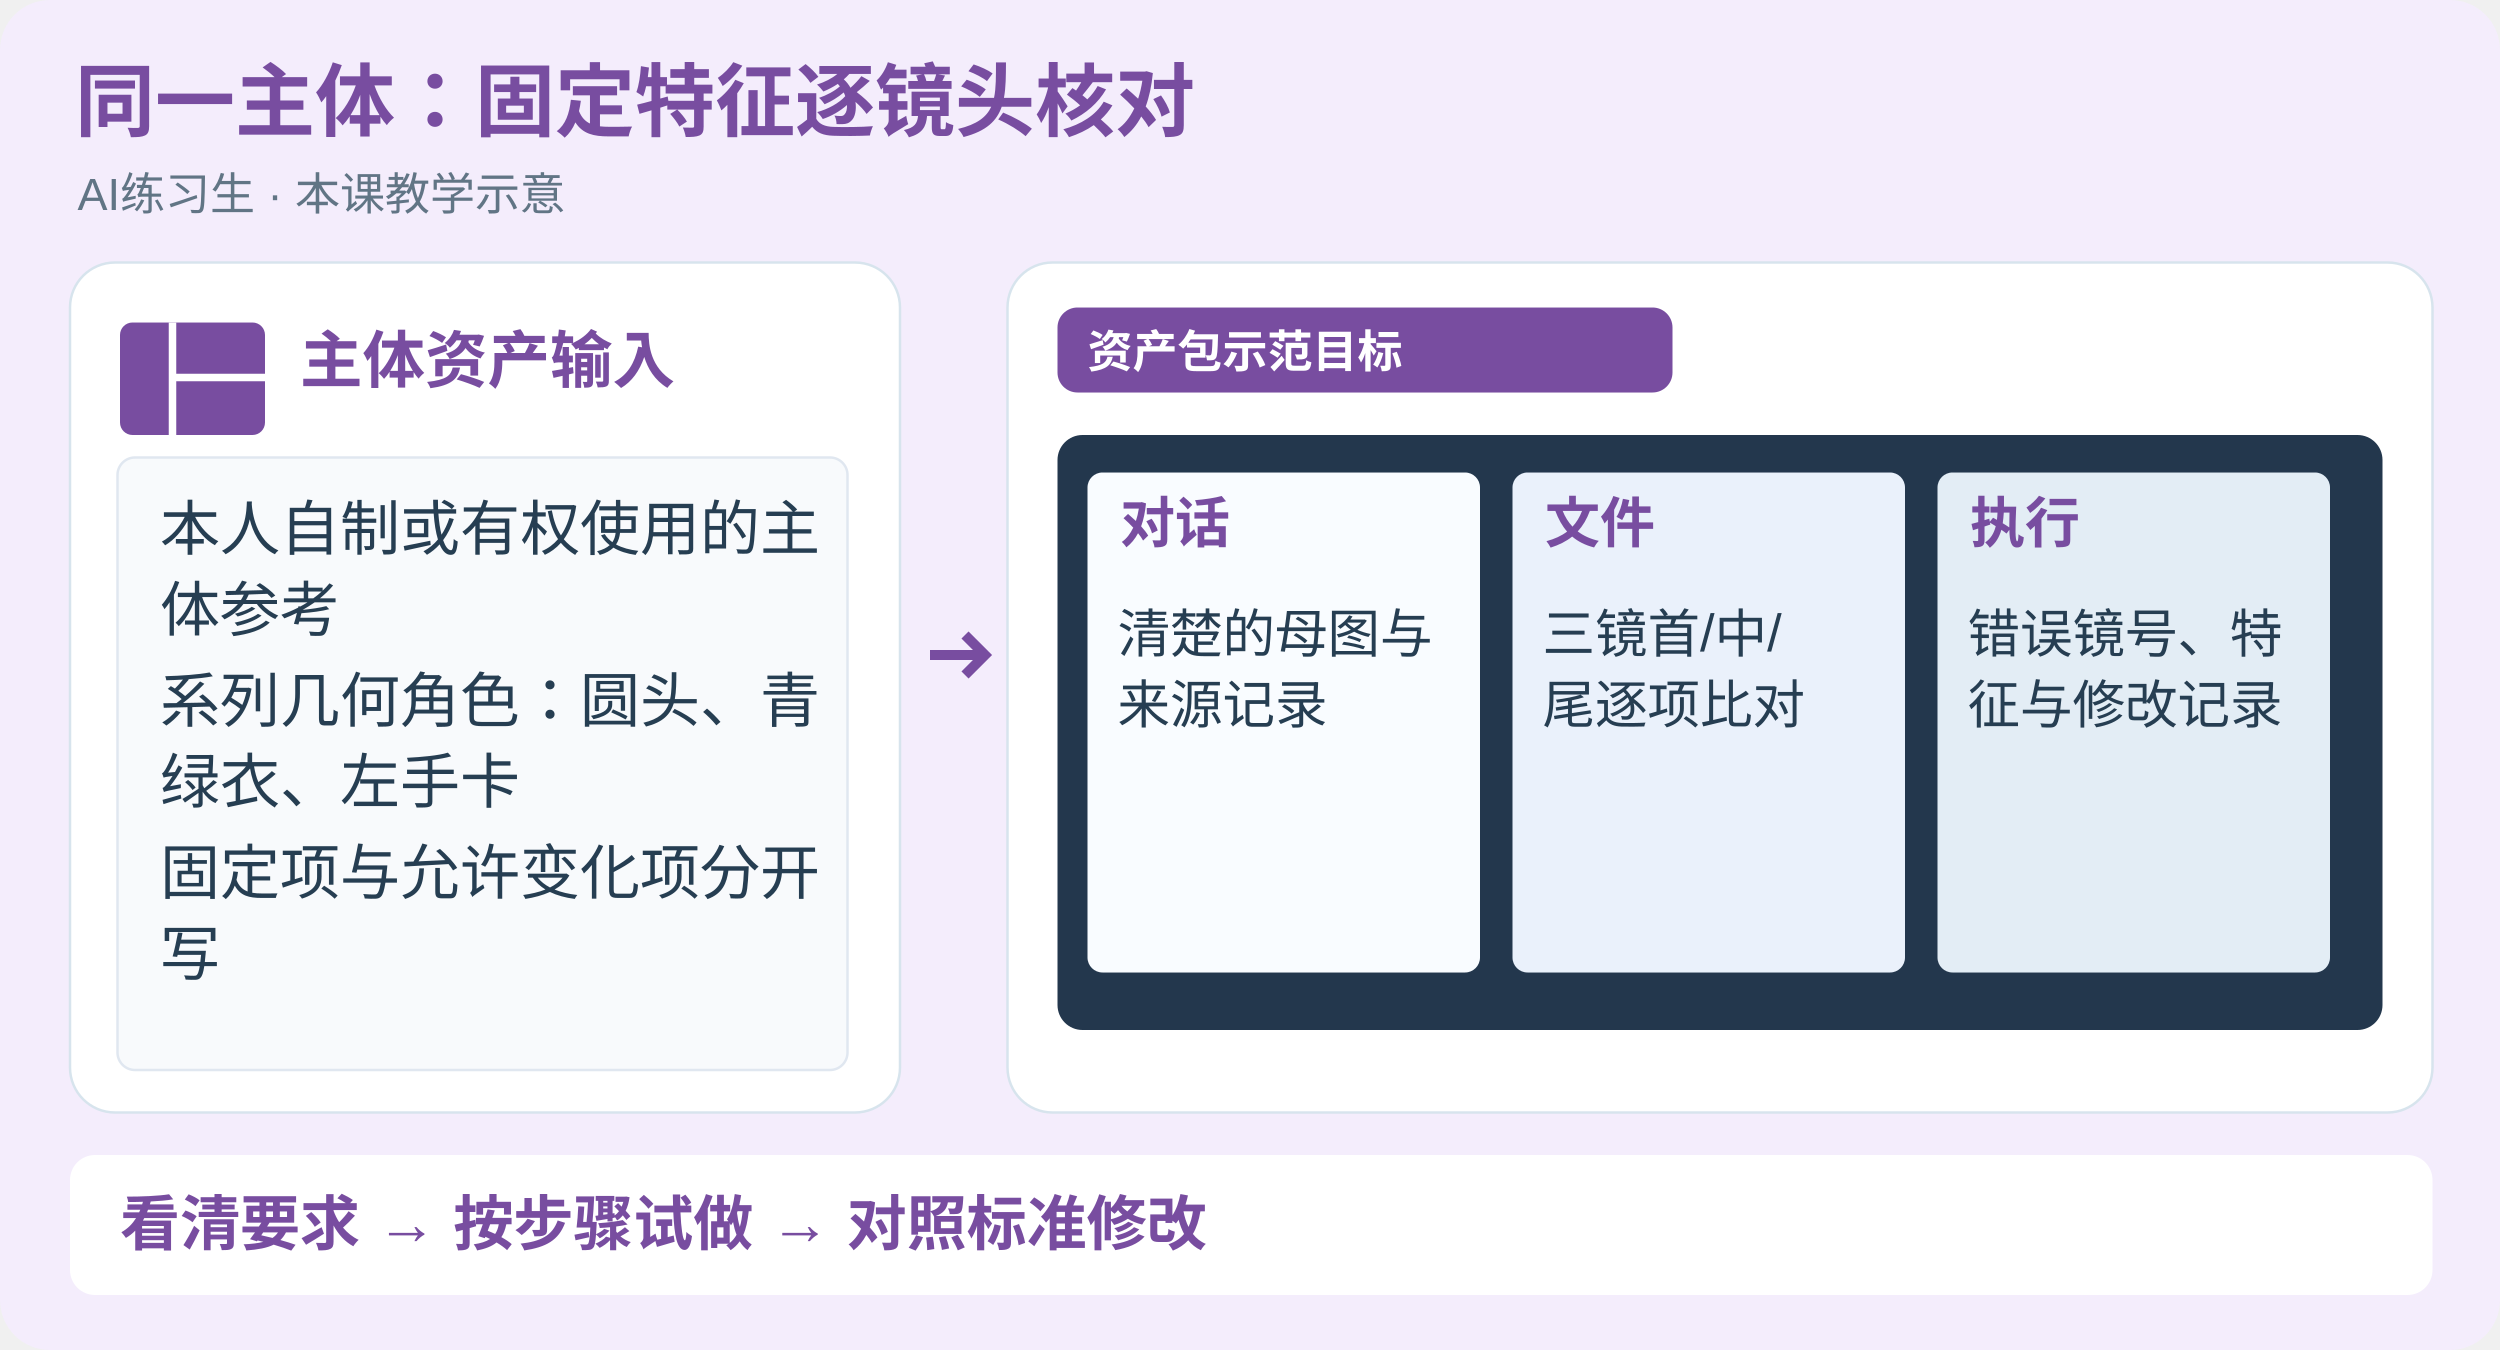
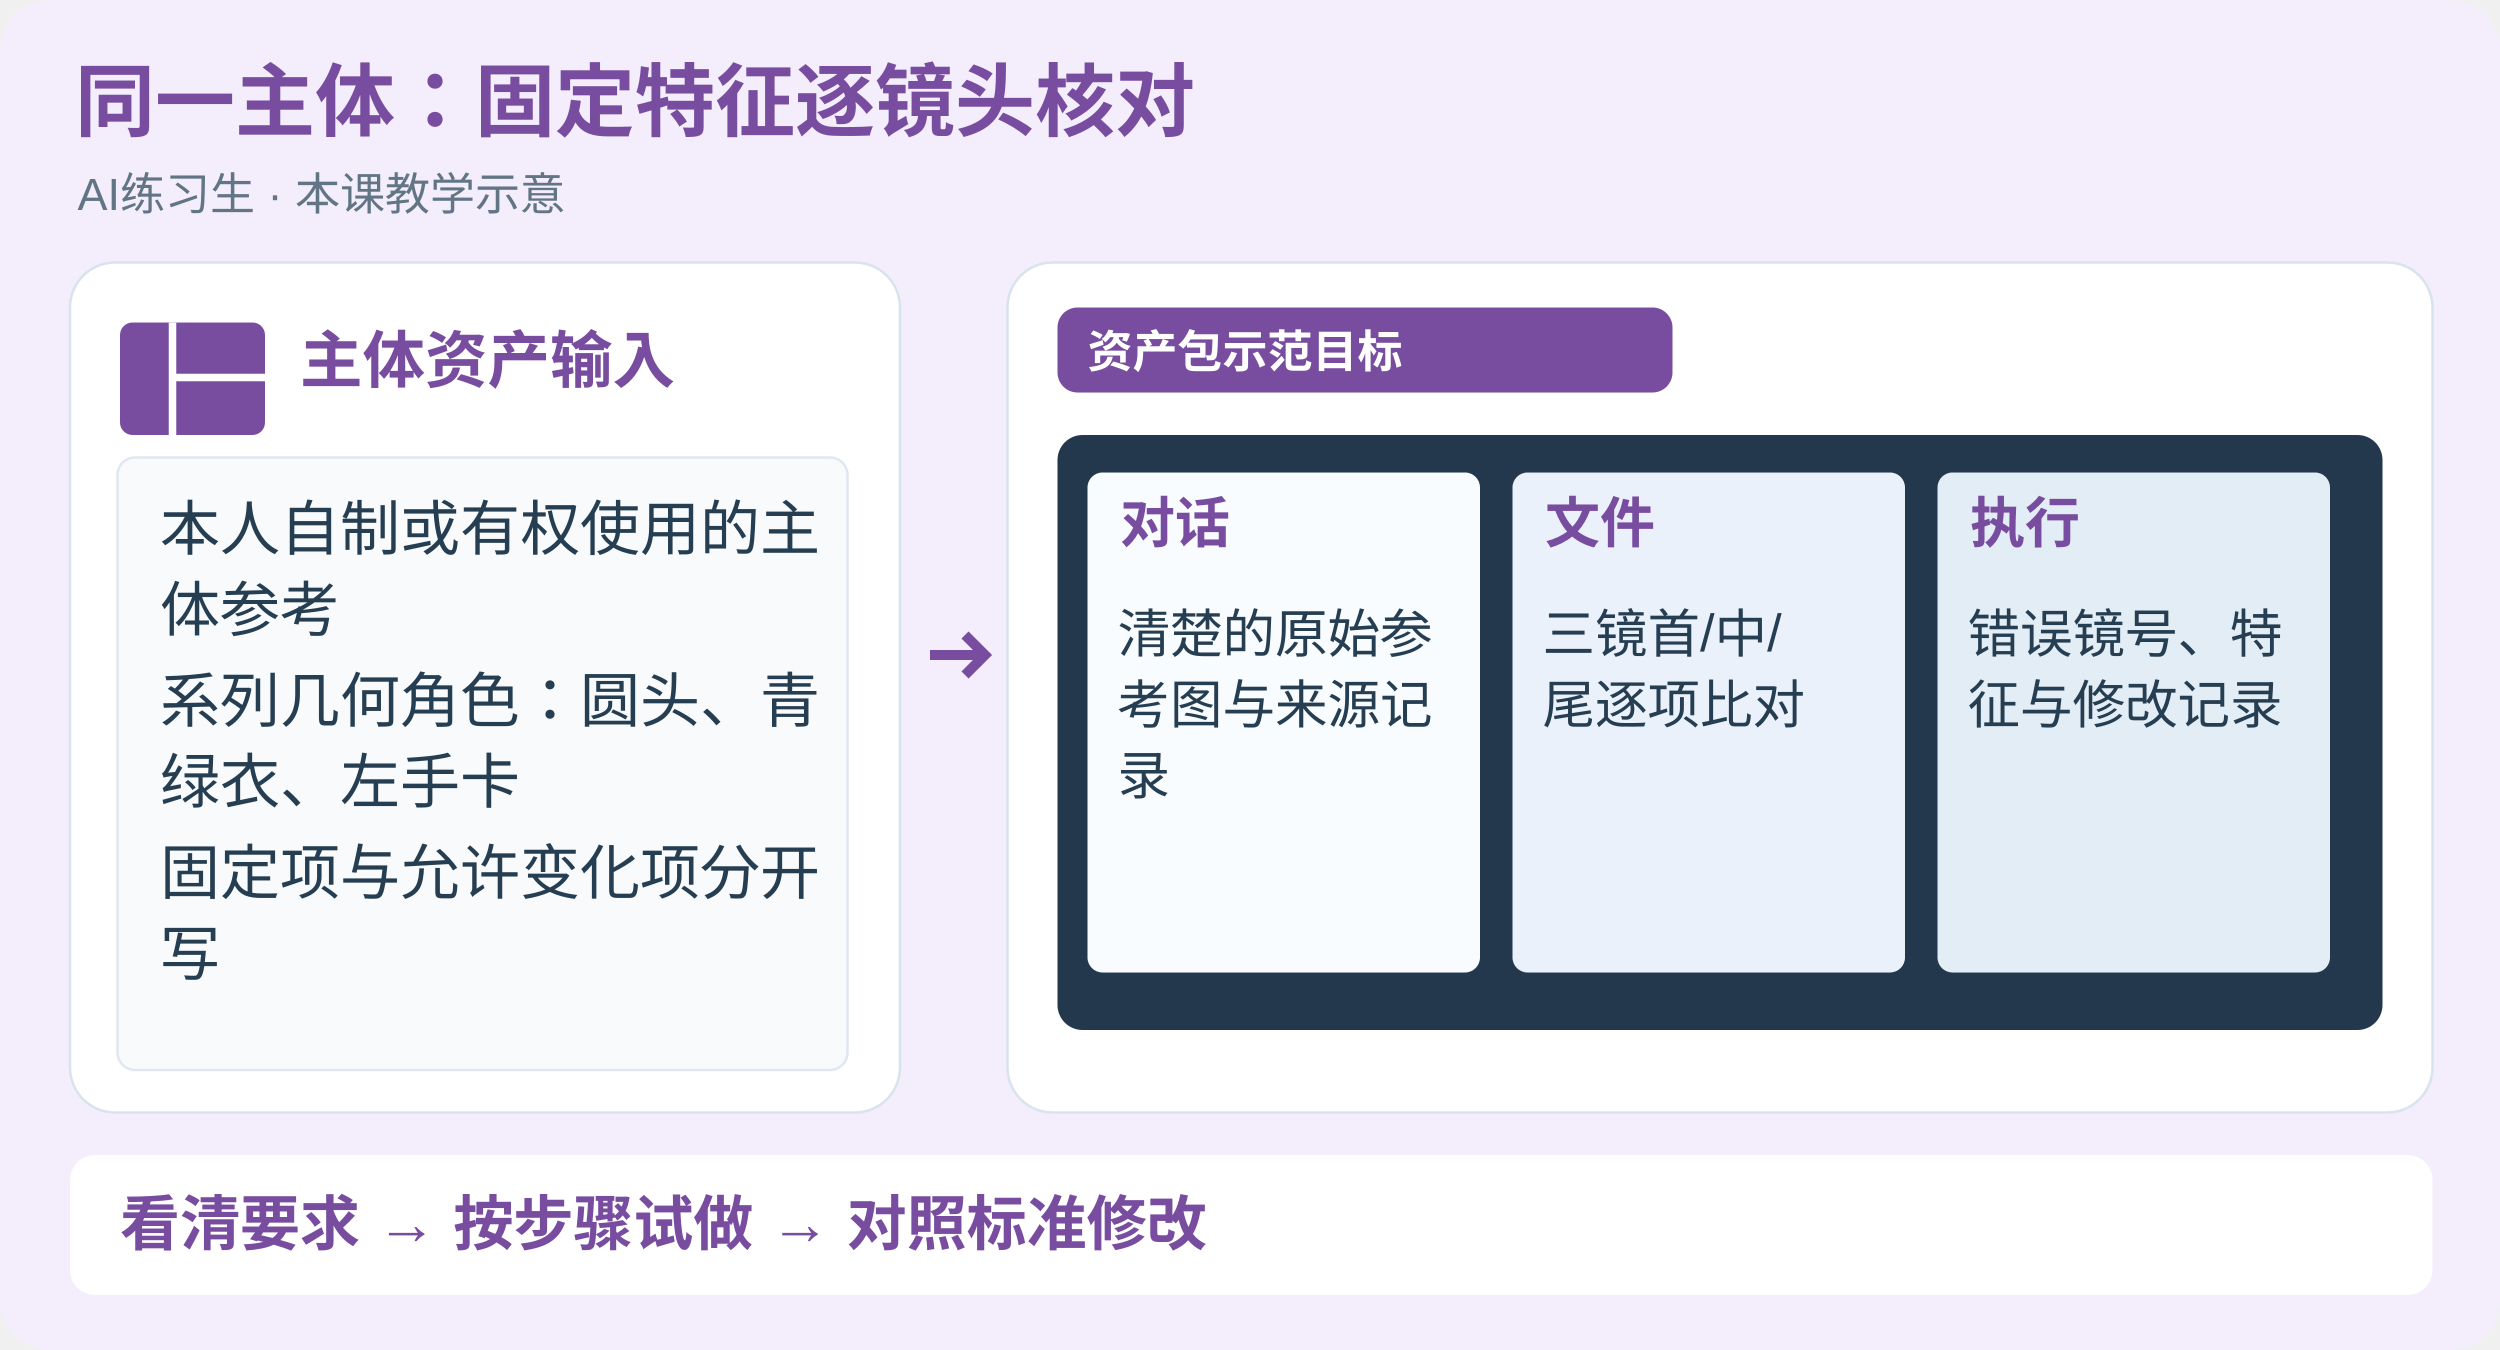
<svg xmlns="http://www.w3.org/2000/svg" width="1000" height="540" viewBox="0 0 1000 540" role="img" aria-labelledby="title desc">
  <style>text{font-family:'PingFang SC','Microsoft YaHei',Arial,sans-serif}</style>
  <rect x="0" y="0" width="1000" height="540" rx="20" fill="#f4edfc" stroke="none" />
  <text x="30" y="52" font-size="32" fill="#784da0" font-weight="750">
    <tspan x="30" dy="0">同一主体：固定特征逐镜头核对</tspan>
  </text>
  <text x="31" y="84" font-size="18" fill="#617585" font-weight="500">
    <tspan x="31" dy="0">AI练习生 · 本课教学示意</tspan>
  </text>
  <rect x="28" y="105" width="332" height="340" rx="18" fill="#fff" stroke="#d7e4ed" />
  <rect x="48" y="129" width="58" height="45" rx="5" fill="#784da0" />
  <path d="M69 129v45m0-23h37" stroke="white" stroke-width="3" />
  <text x="120" y="153" font-size="25" fill="#784da0" font-weight="700">
    <tspan x="120" dy="0">主体资产输入</tspan>
  </text>
  <rect x="47" y="183" width="292" height="245" rx="7" fill="#f8fafc" stroke="#e0e7f0" />
  <text x="64" y="220" font-size="24" fill="#263e52" font-weight="500">
    <tspan x="64" dy="0">本人自制或有权使用的主</tspan>
    <tspan x="64" dy="32.4">体参考</tspan>
  </text>
  <text x="64" y="288.8" font-size="24" fill="#263e52" font-weight="500">
    <tspan x="64" dy="0">系列几何角色：圆头、青</tspan>
    <tspan x="64" dy="32.4">绿衣、左手卡</tspan>
  </text>
  <text x="64" y="357.6" font-size="24" fill="#263e52" font-weight="500">
    <tspan x="64" dy="0">固定项与允许变化项分开</tspan>
    <tspan x="64" dy="32.4">写</tspan>
  </text>
  <path d="M372 262h22m-8-8l8 8-8 8" stroke="#784da0" stroke-width="4" fill="none" />
  <rect x="403" y="105" width="570" height="340" rx="18" fill="#fff" stroke="#d7e4ed" />
  <rect x="423" y="123" width="246" height="34" rx="8" fill="#784da0" stroke="none" />
  <text x="435" y="147" font-size="18" fill="#fff" font-weight="700">
    <tspan x="435" dy="0">资产包示范目标</tspan>
  </text>
  <rect x="423" y="174" width="530" height="238" rx="10" fill="#23374d" stroke="none" />
  <rect x="435" y="189" width="157" height="200" rx="6" fill="#f9fcff" stroke="none" />
  <text x="448" y="217" font-size="22" fill="#784da0" font-weight="700">
    <tspan x="448" dy="0">对话</tspan>
  </text>
  <text x="447" y="261" font-size="21" fill="#263e52" font-weight="500">
-     <tspan x="447" dy="0">清楚的母图与</tspan>
-     <tspan x="447" dy="28.35">来源记录</tspan>
+     <tspan x="447" dy="0">清楚的原始参</tspan>
+     <tspan x="447" dy="28.35">考图与来源记</tspan>
+     <tspan x="447" dy="28.35">录</tspan>
  </text>
  <rect x="605" y="189" width="157" height="200" rx="6" fill="#eaf1fb" stroke="none" />
  <text x="618" y="217" font-size="22" fill="#784da0" font-weight="700">
    <tspan x="618" dy="0">文件</tspan>
  </text>
  <text x="617" y="261" font-size="21" fill="#263e52" font-weight="500">
    <tspan x="617" dy="0">三镜首/中/</tspan>
    <tspan x="617" dy="28.35">尾逐项比对</tspan>
  </text>
  <rect x="775" y="189" width="157" height="200" rx="6" fill="#e3edf5" stroke="none" />
  <text x="788" y="217" font-size="22" fill="#784da0" font-weight="700">
    <tspan x="788" dy="0">执行</tspan>
  </text>
  <text x="787" y="261" font-size="21" fill="#263e52" font-weight="500">
    <tspan x="787" dy="0">错误镜号、特</tspan>
    <tspan x="787" dy="28.35">征与修改记录</tspan>
  </text>
  <rect x="28" y="462" width="945" height="56" rx="10" fill="#fff" stroke="none" />
  <text x="48" y="498" font-size="24" fill="#784da0" font-weight="650">
    <tspan x="48" dy="0">看清要求 → 按步骤试做 → 对照标准修改</tspan>
  </text>
</svg>
